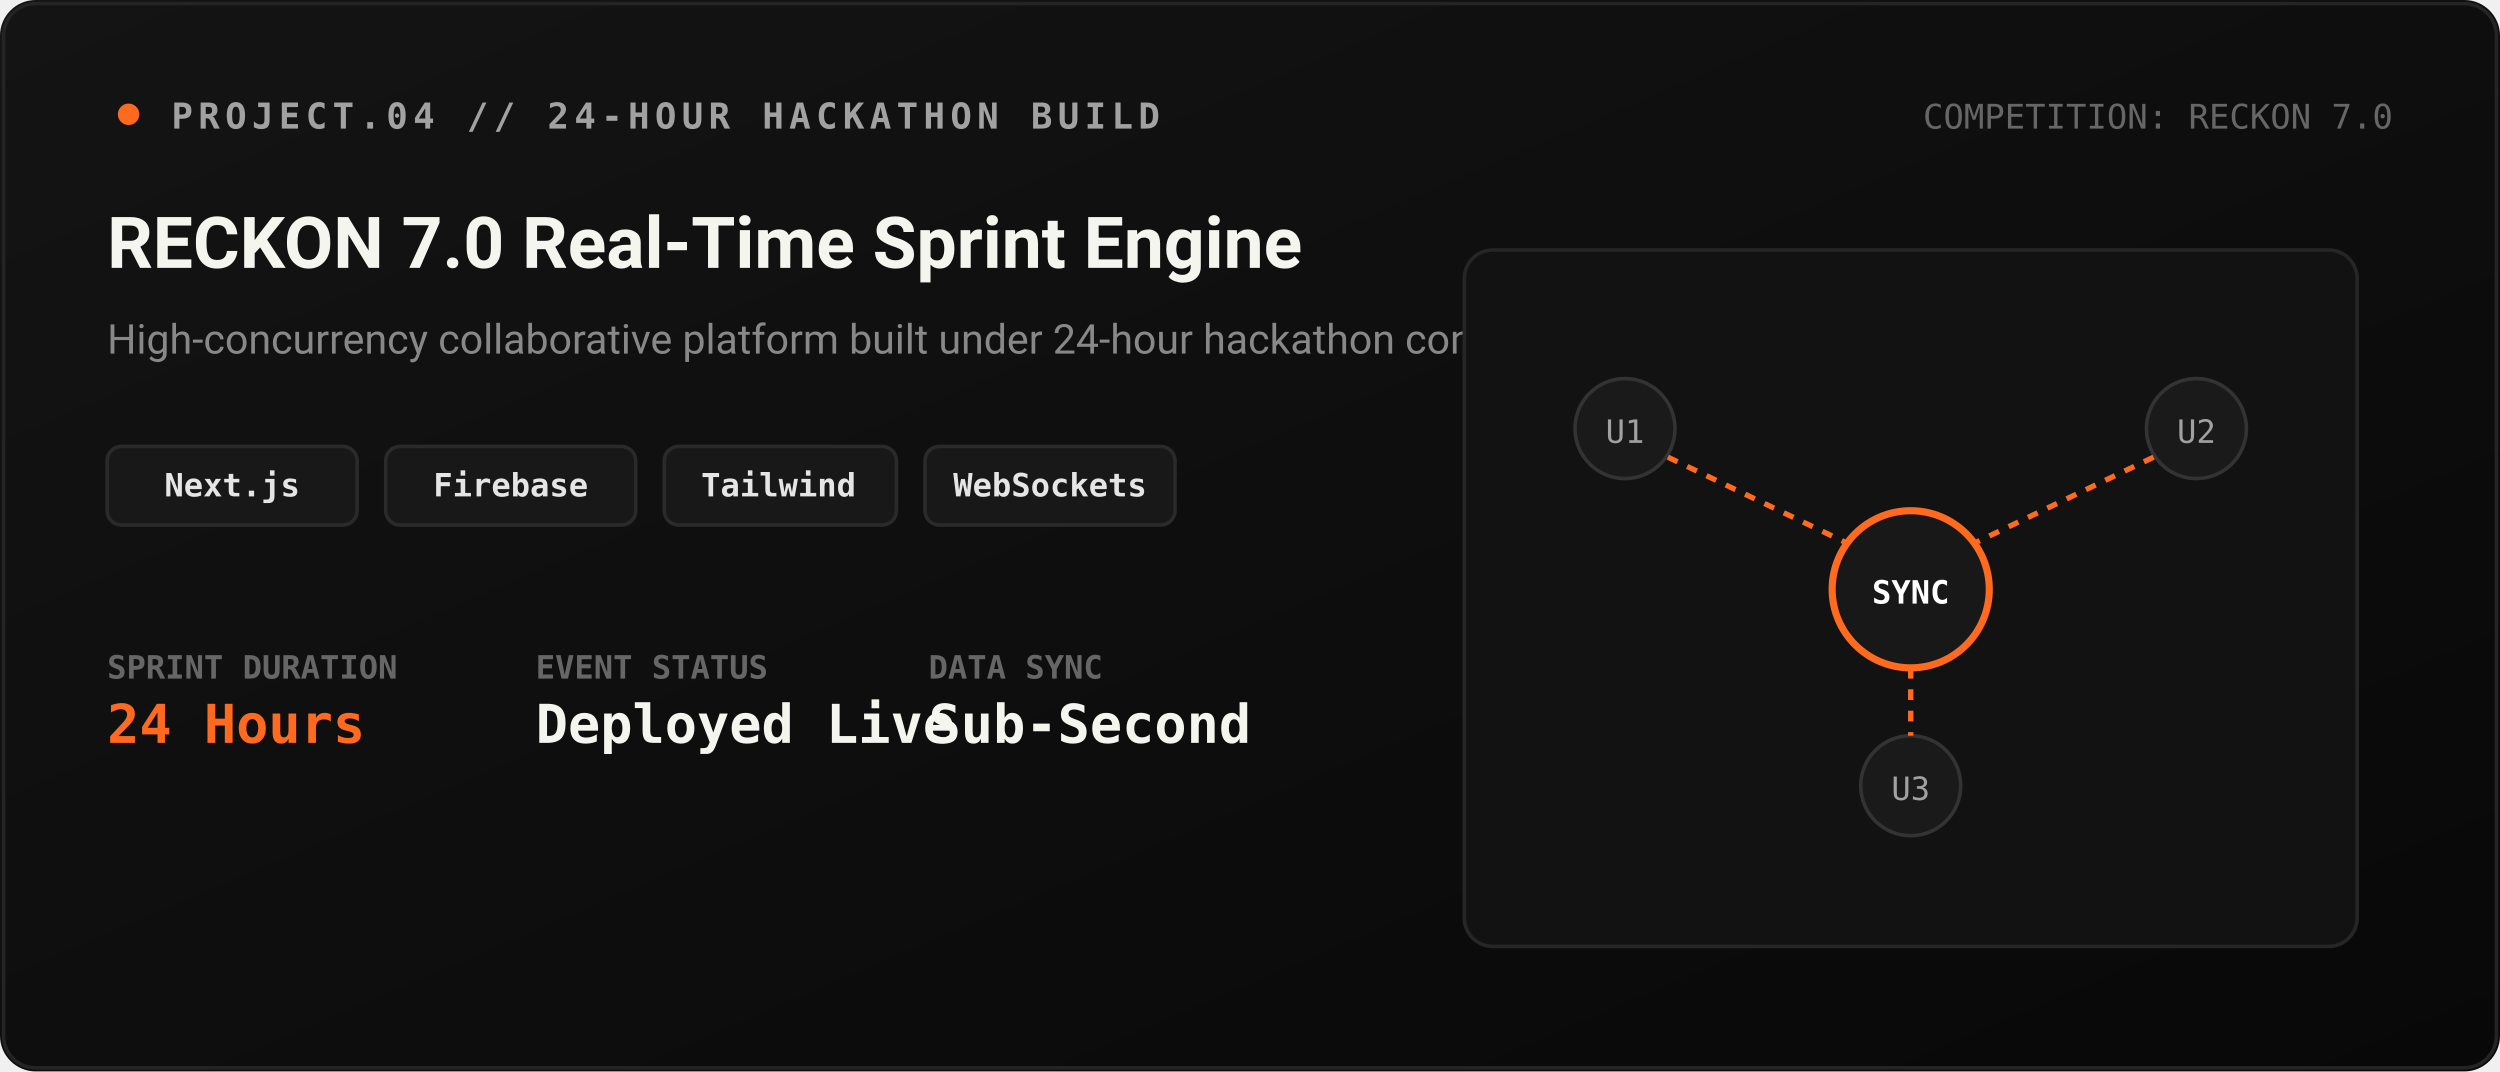
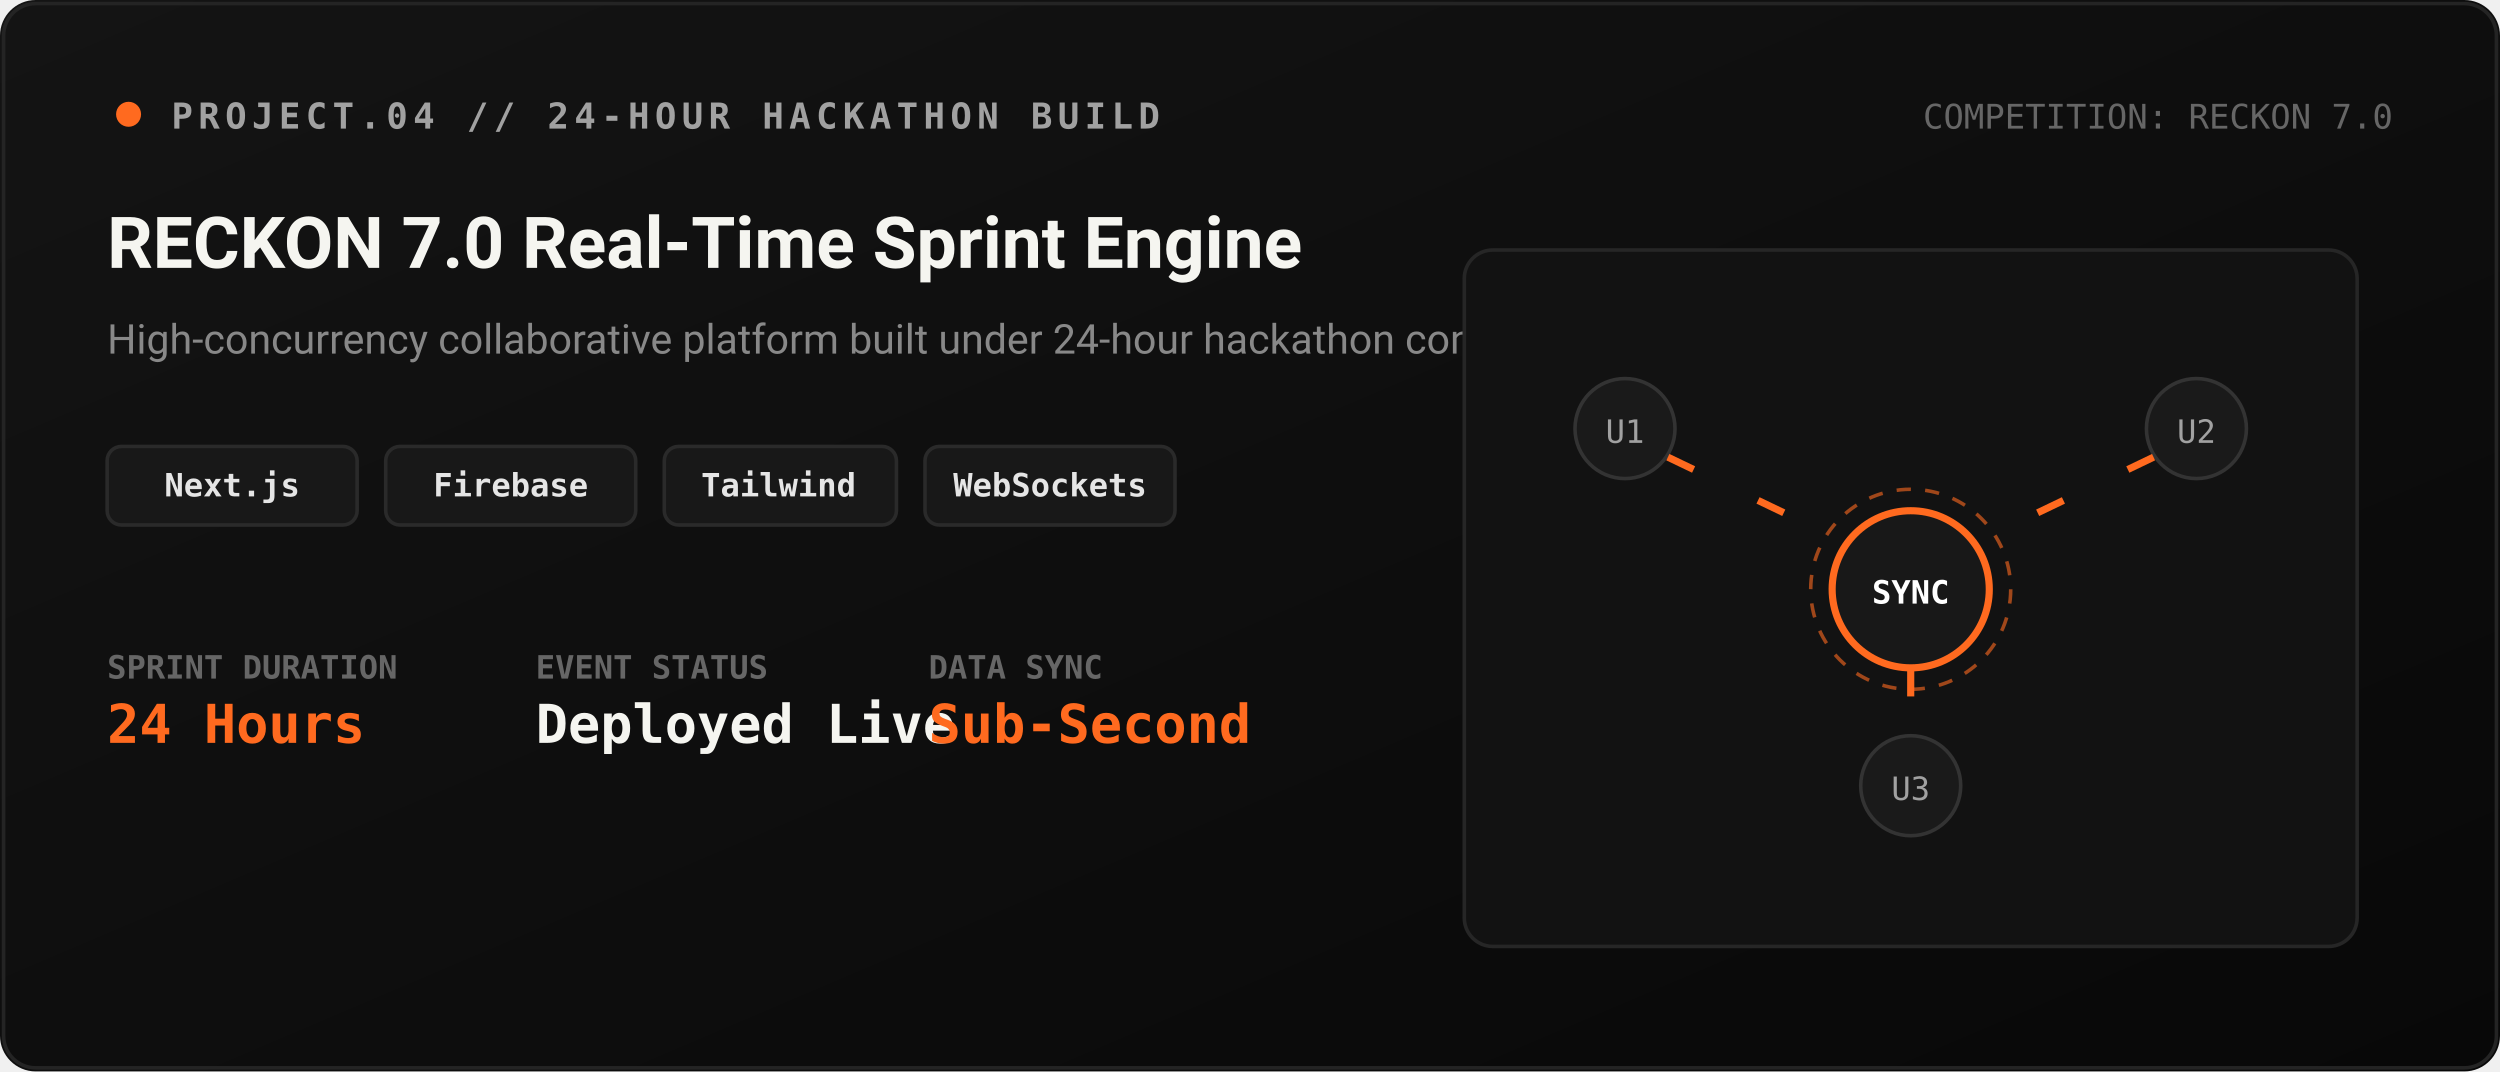
<svg xmlns="http://www.w3.org/2000/svg" viewBox="0 0 700 300" width="100%" height="100%" fill="none">
  <defs>
    <linearGradient id="p4-bg" x1="0%" y1="0%" x2="100%" y2="100%">
      <stop offset="0%" stop-color="#141414" />
      <stop offset="100%" stop-color="#080808" />
    </linearGradient>
    <style>
      .font-mono { font-family: ui-monospace, SFMono-Regular, "SF Mono", Menlo, Consolas, monospace; }
      .font-sans { font-family: -apple-system, BlinkMacSystemFont, "Segoe UI", Roboto, sans-serif; }
+ 
+       @keyframes syncRotate {
+         from { transform: rotate(0deg); }
+         to { transform: rotate(360deg); }
+       }
+ 
+       @keyframes peerBurst {
+         0% { stroke-dashoffset: 60; }
+         100% { stroke-dashoffset: 0; }
+       }
+ 
+       .sync-core-ring {
+         animation: syncRotate 12s linear infinite;
+         transform-origin: 100px 65px;
+       }
+ 
+       .burst-vector {
+         stroke-dasharray: 8 20;
+         animation: peerBurst 1.8s linear infinite;
+       }
    </style>
  </defs>
  <rect width="700" height="300" rx="10" fill="url(#p4-bg)" />
  <rect width="698" height="298" x="1" y="1" rx="9" fill="none" stroke="#242424" stroke-width="1" />
  <g transform="translate(30, 32)">
-     <circle cx="6" cy="0" r="3" fill="#FF6A1F" />
+     <circle cx="6" cy="0" r="3.5" fill="#FF6A1F" />
    <text x="18" y="4" fill="#A1A1A1" font-size="10" font-weight="700" letter-spacing="1.5" class="font-mono">PROJECT.04 // 24-HOUR HACKATHON BUILD</text>
    <text x="640" y="4" text-anchor="end" fill="#666666" font-size="9.5" class="font-mono">COMPETITION: RECKON 7.0</text>
  </g>
  <g transform="translate(30, 75)">
    <text x="0" y="0" fill="#F5F5F0" font-size="20" font-weight="700" class="font-sans">RECKON 7.0 Real-Time Sprint Engine</text>
    <text x="0" y="24" fill="#888888" font-size="11.5" class="font-sans">High-concurrency collaborative platform built under 24-hour hackathon constraints.</text>
    <g transform="translate(0, 50)">
      <rect width="70" height="22" rx="4" fill="#181818" stroke="#2A2A2A" />
      <text x="35" y="14" text-anchor="middle" fill="#E5E5E5" font-size="9" font-weight="600" class="font-mono">Next.js</text>
      <rect x="78" width="70" height="22" rx="4" fill="#181818" stroke="#2A2A2A" />
      <text x="113" y="14" text-anchor="middle" fill="#E5E5E5" font-size="9" font-weight="600" class="font-mono">Firebase</text>
      <rect x="156" width="65" height="22" rx="4" fill="#181818" stroke="#2A2A2A" />
      <text x="188" y="14" text-anchor="middle" fill="#E5E5E5" font-size="9" font-weight="600" class="font-mono">Tailwind</text>
      <rect x="229" width="70" height="22" rx="4" fill="#181818" stroke="#2A2A2A" />
      <text x="264" y="14" text-anchor="middle" fill="#E5E5E5" font-size="9" font-weight="600" class="font-mono">WebSockets</text>
    </g>
    <g transform="translate(0, 115)">
      <text x="0" y="0" fill="#666666" font-size="9" font-weight="600" class="font-mono">SPRINT DURATION</text>
      <text x="0" y="18" fill="#FF6A1F" font-size="15" font-weight="700" class="font-mono">24 Hours</text>
      <text x="120" y="0" fill="#666666" font-size="9" font-weight="600" class="font-mono">EVENT STATUS</text>
      <text x="120" y="18" fill="#F5F5F0" font-size="15" font-weight="700" class="font-mono">Deployed Live</text>
      <text x="230" y="0" fill="#666666" font-size="9" font-weight="600" class="font-mono">DATA SYNC</text>
-       <text x="230" y="18" fill="#F5F5F0" font-size="15" font-weight="700" class="font-mono">Sub-Second</text>
+       <text x="230" y="18" fill="#FF6A1F" font-size="15" font-weight="700" class="font-mono">Sub-Second</text>
    </g>
  </g>
  <g transform="translate(410, 70)">
    <rect width="250" height="195" rx="8" fill="#121212" stroke="#262626" />
    <g transform="translate(25, 30)">
      <circle cx="20" cy="20" r="14" fill="#1A1A1A" stroke="#333333" />
      <text x="20" y="24" text-anchor="middle" fill="#A1A1A1" font-size="9" class="font-mono">U1</text>
-       <circle cx="100" cy="65" r="22" fill="#181818" stroke="#FF6A1F" stroke-width="2" />
-       <text x="100" y="69" text-anchor="middle" fill="#FFFFFF" font-size="9" font-weight="700" class="font-mono">SYNC</text>
+       <g>
+         <circle cx="100" cy="65" r="28" fill="none" stroke="#FF6A1F" stroke-width="1" stroke-dasharray="4 4" class="sync-core-ring" opacity="0.6" />
+         <circle cx="100" cy="65" r="22" fill="#181818" stroke="#FF6A1F" stroke-width="2" />
+         <text x="100" y="69" text-anchor="middle" fill="#FFFFFF" font-size="9" font-weight="700" class="font-mono">SYNC</text>
+       </g>
      <circle cx="180" cy="20" r="14" fill="#1A1A1A" stroke="#333333" />
      <text x="180" y="24" text-anchor="middle" fill="#A1A1A1" font-size="9" class="font-mono">U2</text>
      <circle cx="100" cy="120" r="14" fill="#1A1A1A" stroke="#333333" />
      <text x="100" y="124" text-anchor="middle" fill="#A1A1A1" font-size="9" class="font-mono">U3</text>
-       <line x1="32" y1="28" x2="82" y2="52" stroke="#FF6A1F" stroke-width="1.5" stroke-dasharray="3 3" />
-       <line x1="168" y1="28" x2="118" y2="52" stroke="#FF6A1F" stroke-width="1.5" stroke-dasharray="3 3" />
-       <line x1="100" y1="87" x2="100" y2="106" stroke="#FF6A1F" stroke-width="1.5" stroke-dasharray="3 3" />
+       <line x1="32" y1="28" x2="82" y2="52" stroke="#FF6A1F" stroke-width="2" class="burst-vector" />
+       <line x1="168" y1="28" x2="118" y2="52" stroke="#FF6A1F" stroke-width="2" class="burst-vector" />
+       <line x1="100" y1="87" x2="100" y2="106" stroke="#FF6A1F" stroke-width="2" class="burst-vector" />
    </g>
  </g>
</svg>
